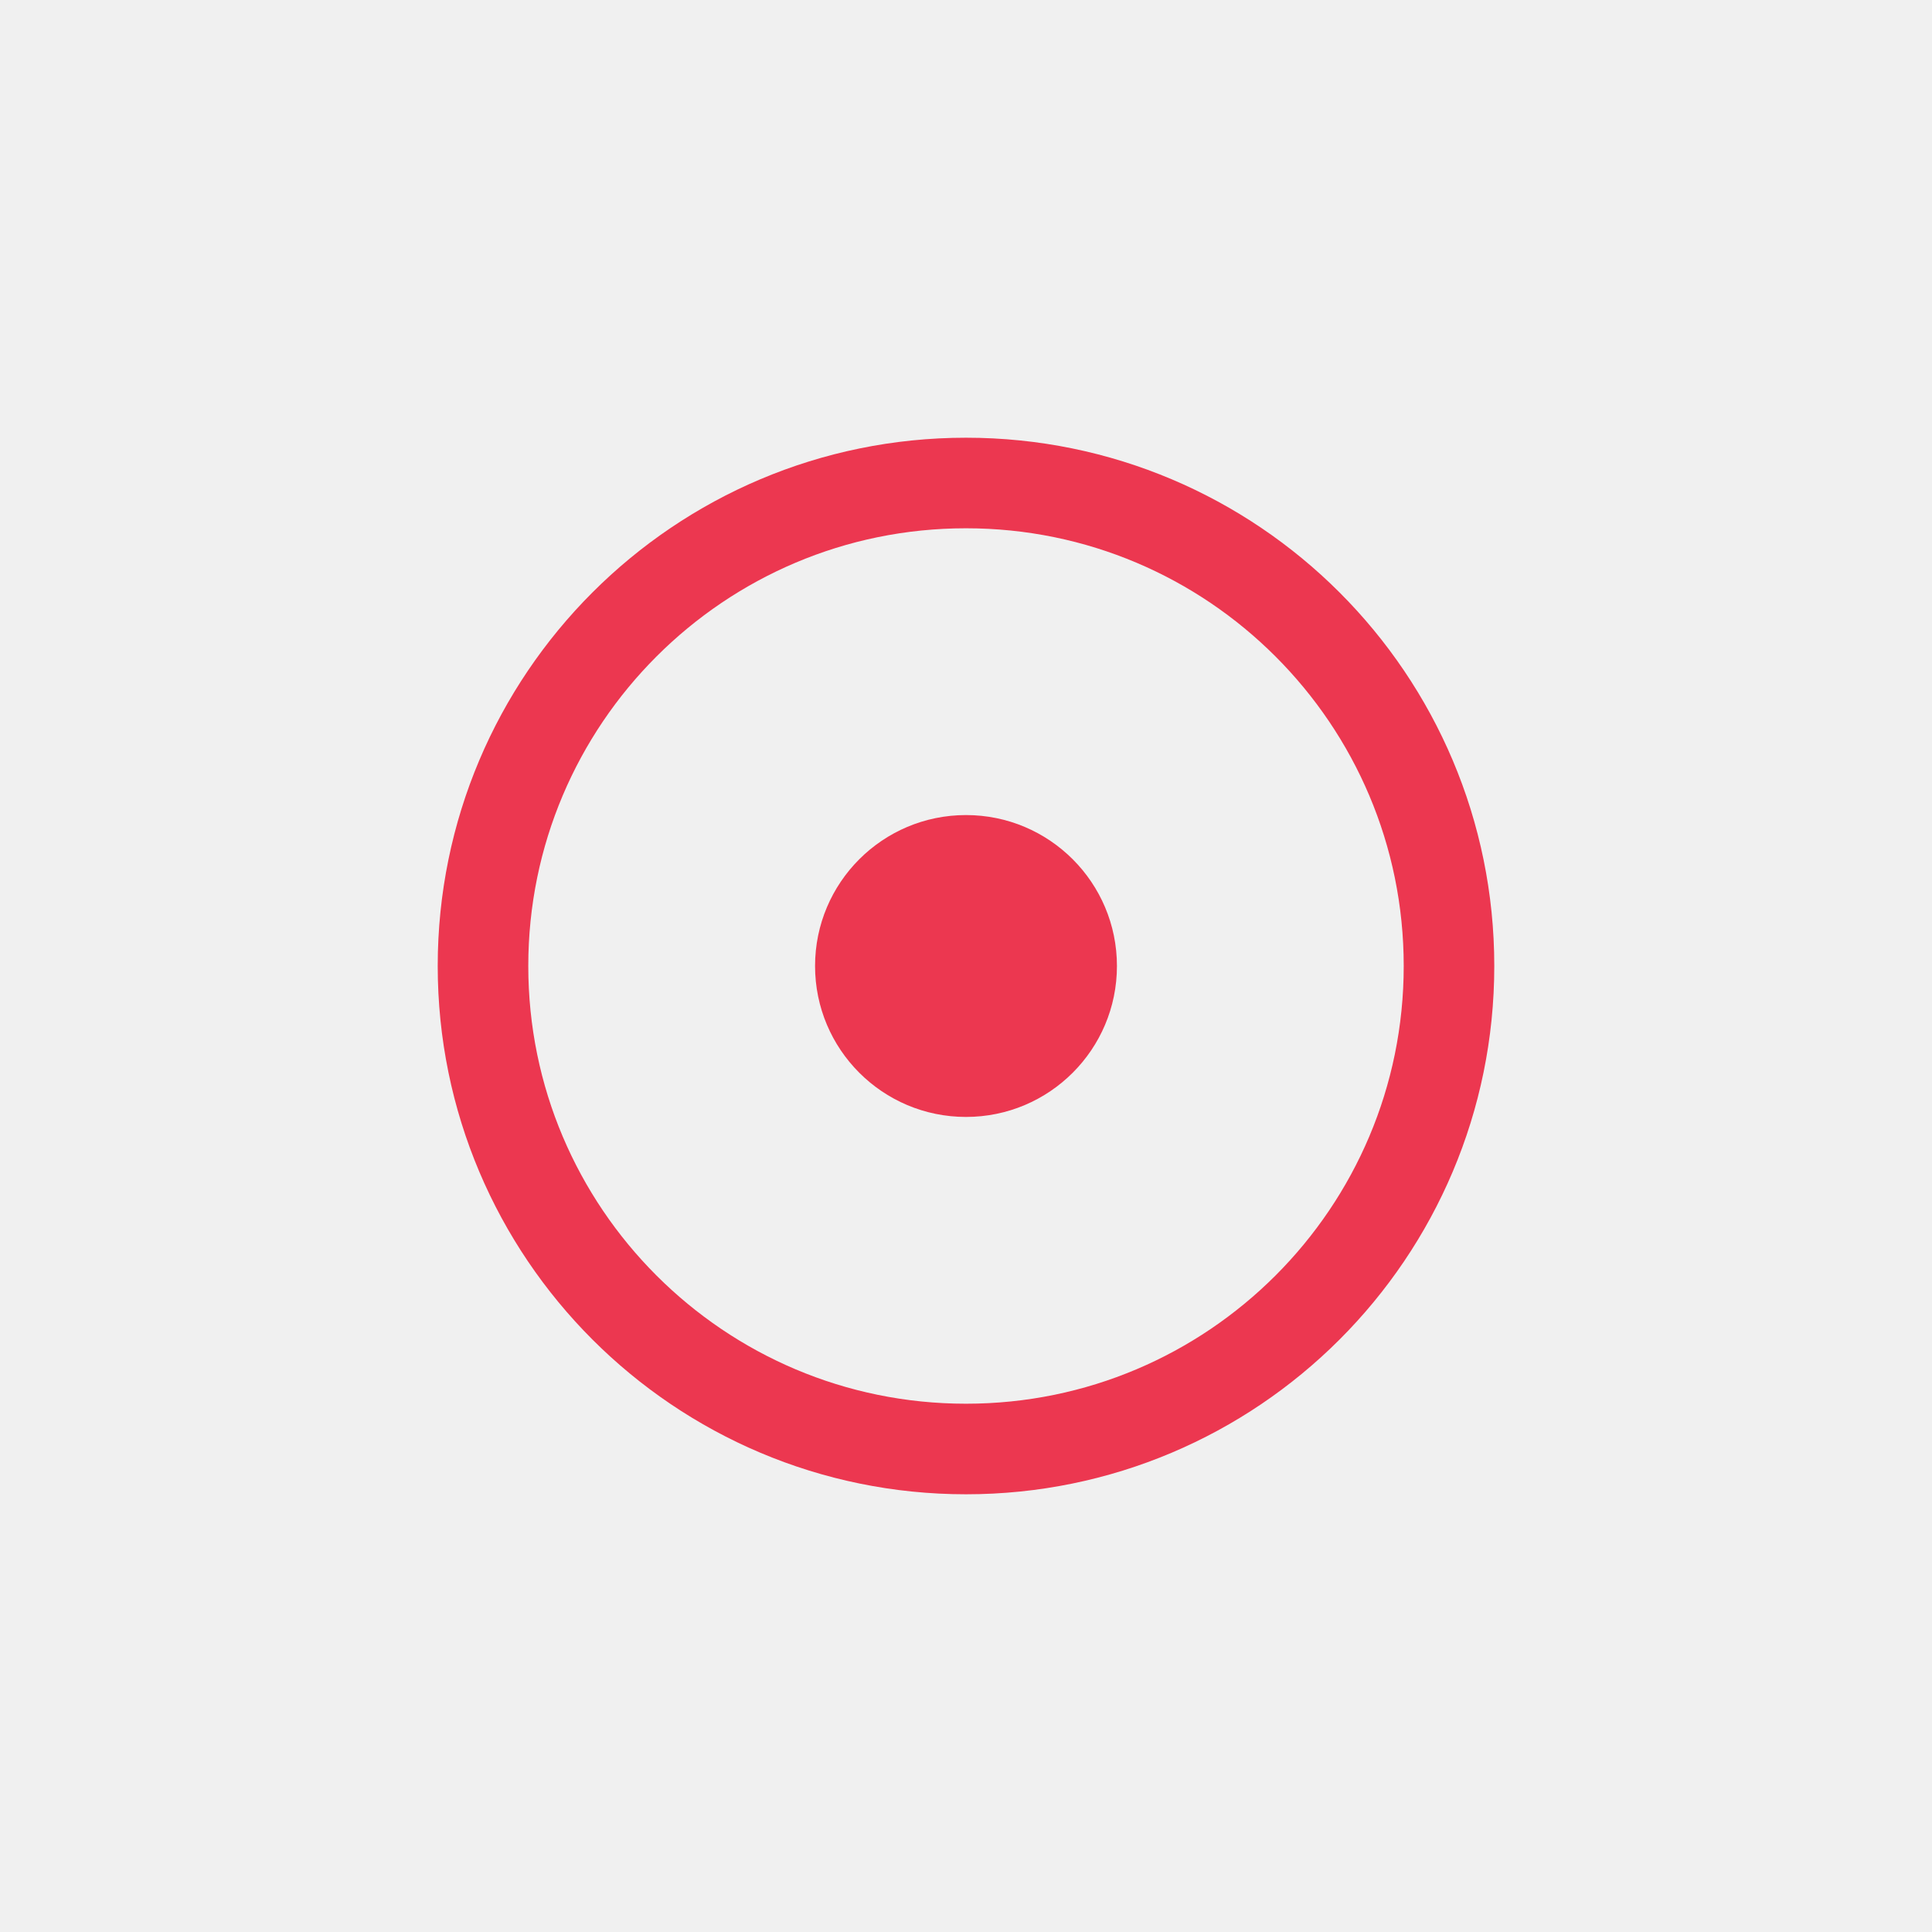
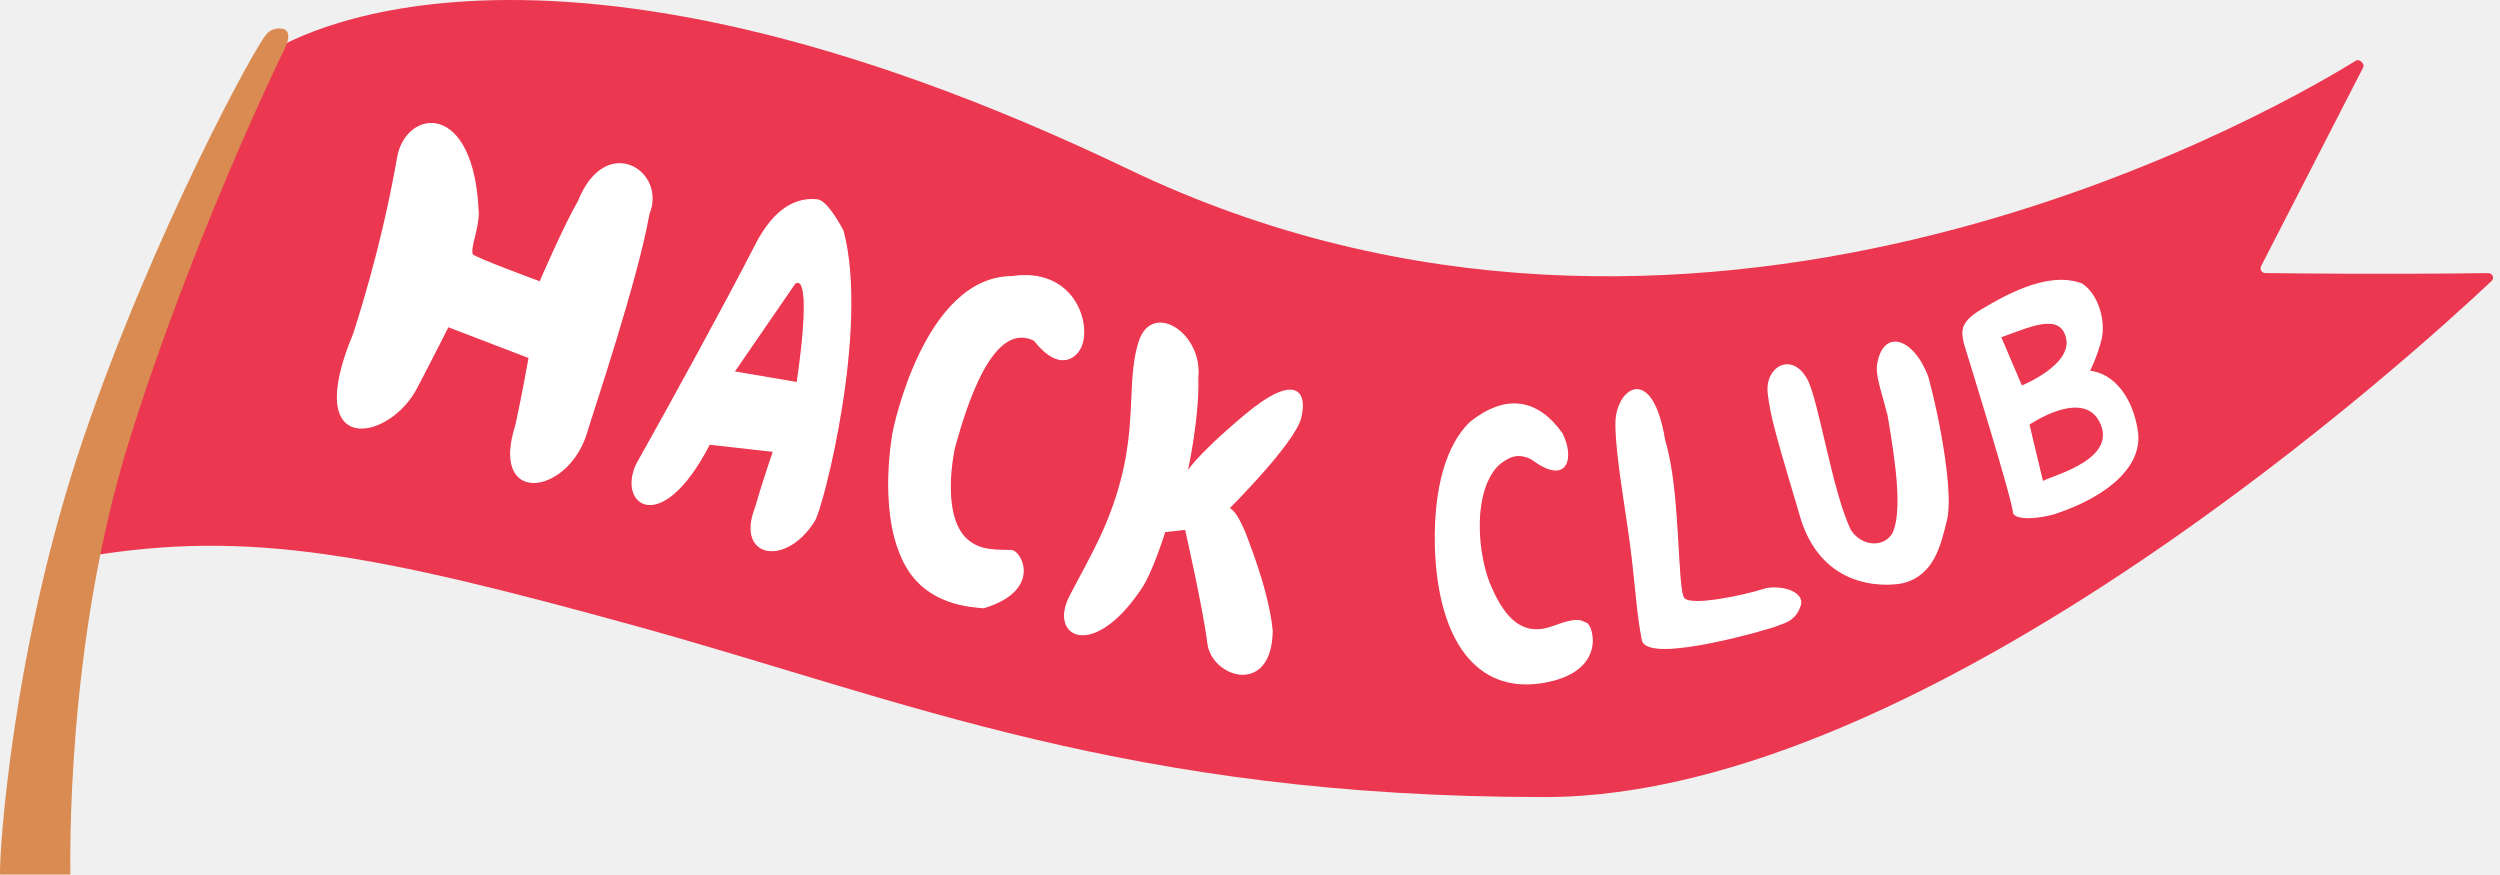
- <svg xmlns="http://www.w3.org/2000/svg" viewBox="0 0 256 256" width="256" height="256">
-   <circle cx="128" cy="128" r="64" fill="none" stroke="#ec3750" stroke-width="12" />
-   <circle cx="128" cy="128" r="20" fill="#ec3750" />
+ <svg xmlns="http://www.w3.org/2000/svg" fill="none" height="184" viewBox="0 0 526 184" width="526">
+   <path d="m55.892 11.764c.071-.162.164-.289.31-.388 3.628-2.462 56.345-35.644 181.224 24.235 117.958 56.561 236.902-9.63 258.275-22.863.709-.439 1.896.69 1.516 1.431l-21.482 41.816c-.339.659.125 1.443.865 1.454 5.587.078 25.068.301 46.883.012.905-.012 1.419 1.018.761 1.639-14.653 13.826-118.058 108.6-199.244 108.6-87.574 0-135-20.455-191-35.924-55.143-15.232-81.682-20.342-115.422-14.74-.728.121-1.344-.555-1.142-1.264l13.063-45.871z" fill="#ec3750" />
+   <g fill="#fff" stroke="#fff" stroke-miterlimit="10" stroke-width=".25">
+     <path d="m83.681 33.113c-1.329 7.514-3.879 20.421-9.241 37.1-11.136 26.603 7.856 22.264 13.294 11.211 3.223-6.103 6.539-12.726 6.539-12.726l17.068 6.543s-1.374 7.772-2.779 14.203c-5.362 16.68 10.269 14.677 14.592 2.355 1.924-6.337 10.891-32.794 13.364-46.786 3.728-8.954-9.032-17.128-14.805-2.66-3.086 5.326-8.097 16.99-8.097 16.99s-14.088-5.205-14.256-5.77c-.55-1.435 1.176-5.135 1.252-8.596-.858-23.946-15.145-21.97-16.931-11.864z" />
+     <path d="m158.883 51.762c4.344-8.648 9.332-10.098 13.041-9.704 1.6.132 3.776 3.387 5.44 6.513 5.448 20.588-4.315 58.452-6.041 60.995-5.942 9.598-16.368 7.783-12.408-2.586 1.85-6.299 3.831-12.025 3.831-12.025l-13.496-1.507c-10.605 20.602-20.14 11.976-14.645 3.076 5.878-10.426 18.401-33.253 24.278-44.762zm-4.461 26.48 13.304 2.271s3.695-23.427-.46-20.955z" />
+     <path d="m227.586 72.519c1.761-4.962-1.9-16.182-14.69-14.31-18.525.134-24.934 32.592-24.934 32.592s-3.079 15.72 1.78 26.434c4.416 10.33 15.128 10.363 17.208 10.625 12.159-3.656 7.995-11.757 5.916-12.018-2.647-.135-6.238.299-9.138-2.066-4.917-3.963-4.041-14.022-2.973-19.433 2.515-9.099 8.05-27.168 16.875-22.746 5.296 6.768 9.012 3.659 9.956.923z" />
+     <path d="m239.769 71.685c-3.257 9.947.827 20.424-7.318 39.359-1.942 4.625-6.705 13.107-7.269 14.311-4.512 8.548 4.65 13.586 14.742-1.349 2.445-3.418 5.138-12.161 5.138-12.161l4.391-.493s3.836 16.881 4.719 24.113c.944 6.979 13.306 10.949 13.486-2.748-.441-4.695-2.077-11.042-5.155-19.105 0 0-2.011-5.905-3.956-6.672 0 0 13.794-13.718 15.109-19.042 1.377-5.576-1.135-9.453-11.921-.354-10.785 9.1-12.038 12.012-12.038 12.012s2.565-11.471 2.309-20.16c.937-9.192-9.419-15.884-12.237-7.712z" />
+     <path d="m309.24 88.969c-4.628 4.588-7.54 13.2-7.215 26.232.645 19.451 8.704 30.626 22.464 28.401 13.76-2.226 10.52-12.154 9.252-12.483-1.014-.263-1.269-1.43-6.911.692-5.644 2.121-9.893-.356-13.45-8.989-2.35-5.842-3.624-17.191.621-23.53 1.268-1.876 2.472-2.392 3.106-2.779 2.536-1.547 5.136-.048 5.581.343 7.106 5.143 8.497-.557 5.957-5.622-5.013-7.082-11.672-8.529-19.405-2.264z" />
+     <path d="m340 89.262c-.067-7.383 7.556-13.075 10.236 3.435 3.31 10.668 2.468 31.296 4.056 33.206s13.41-.756 16.611-1.833c3.2-1.077 9.098.337 7.765 3.543-1.079 3.271-4.13 3.582-4.765 3.966-.636.383-27.356 8.304-28.348 3.031-.992-5.274-1.055-7.701-2.055-16.682-1-8.982-3.432-21.281-3.5-28.666z" />
+     <path d="m372.043 82.654c-.58-5.338 4.863-8.599 8.069-2.868 2.435 4.443 5.264 23.738 9.24 31.851 2.18 3.285 6.663 3.877 8.776.863 2.495-4.557.695-15.941-.847-25.075-1.092-4.375-2.35-7.719-2.287-10.162.956-8.226 7.554-6.277 10.633 2.154 2.566 9.395 5.24 24.572 3.899 29.968-1.278 5.138-2.62 11.627-9.28 13.214-1.729.381-16.138 2.457-21.206-13.309-4.878-16.537-6.417-21.299-6.997-26.636z" />
+     <path d="m417.228 65.032c8.861-5.356 15.509-7.194 20.702-5.319 3.04 1.868 5.006 7.001 4.186 11.42-.947 3.842-2.529 6.977-2.529 6.977 5.256.53 9.105 5.776 10.105 12.642 1 6.866-5.468 13.328-17.496 17.328-4.052 1.141-8.357 1.127-8.548-.283-.129-2.757-10.341-35.6-10.341-35.6-.319-1.988-1.396-4.17 3.921-7.165zm3.675 5.843 4.439 10.396s10.762-4.325 9.492-10.097c-1.269-5.771-8.042-2.332-13.931-.299zm5.963 18.411s3.046 12.762 2.92 12.185c-.065-.833 15.69-3.971 12.33-12.185-3.362-8.213-15.25 0-15.25 0z" />
+   </g>
+   <path d="m56.274 6.966s1.037-1.193 2.996-.944 1.476 2.509.738 3.982c-.738 1.473-19.325 39.584-32.776 82.573-13.452 42.989-12.423 88.924-12.423 91.424h-14.798c-.202-4.5 2.602-47.749 17.412-91.424 14.81-43.675 36.89-84.092 38.853-85.61z" fill="#d98b51" />
</svg>
